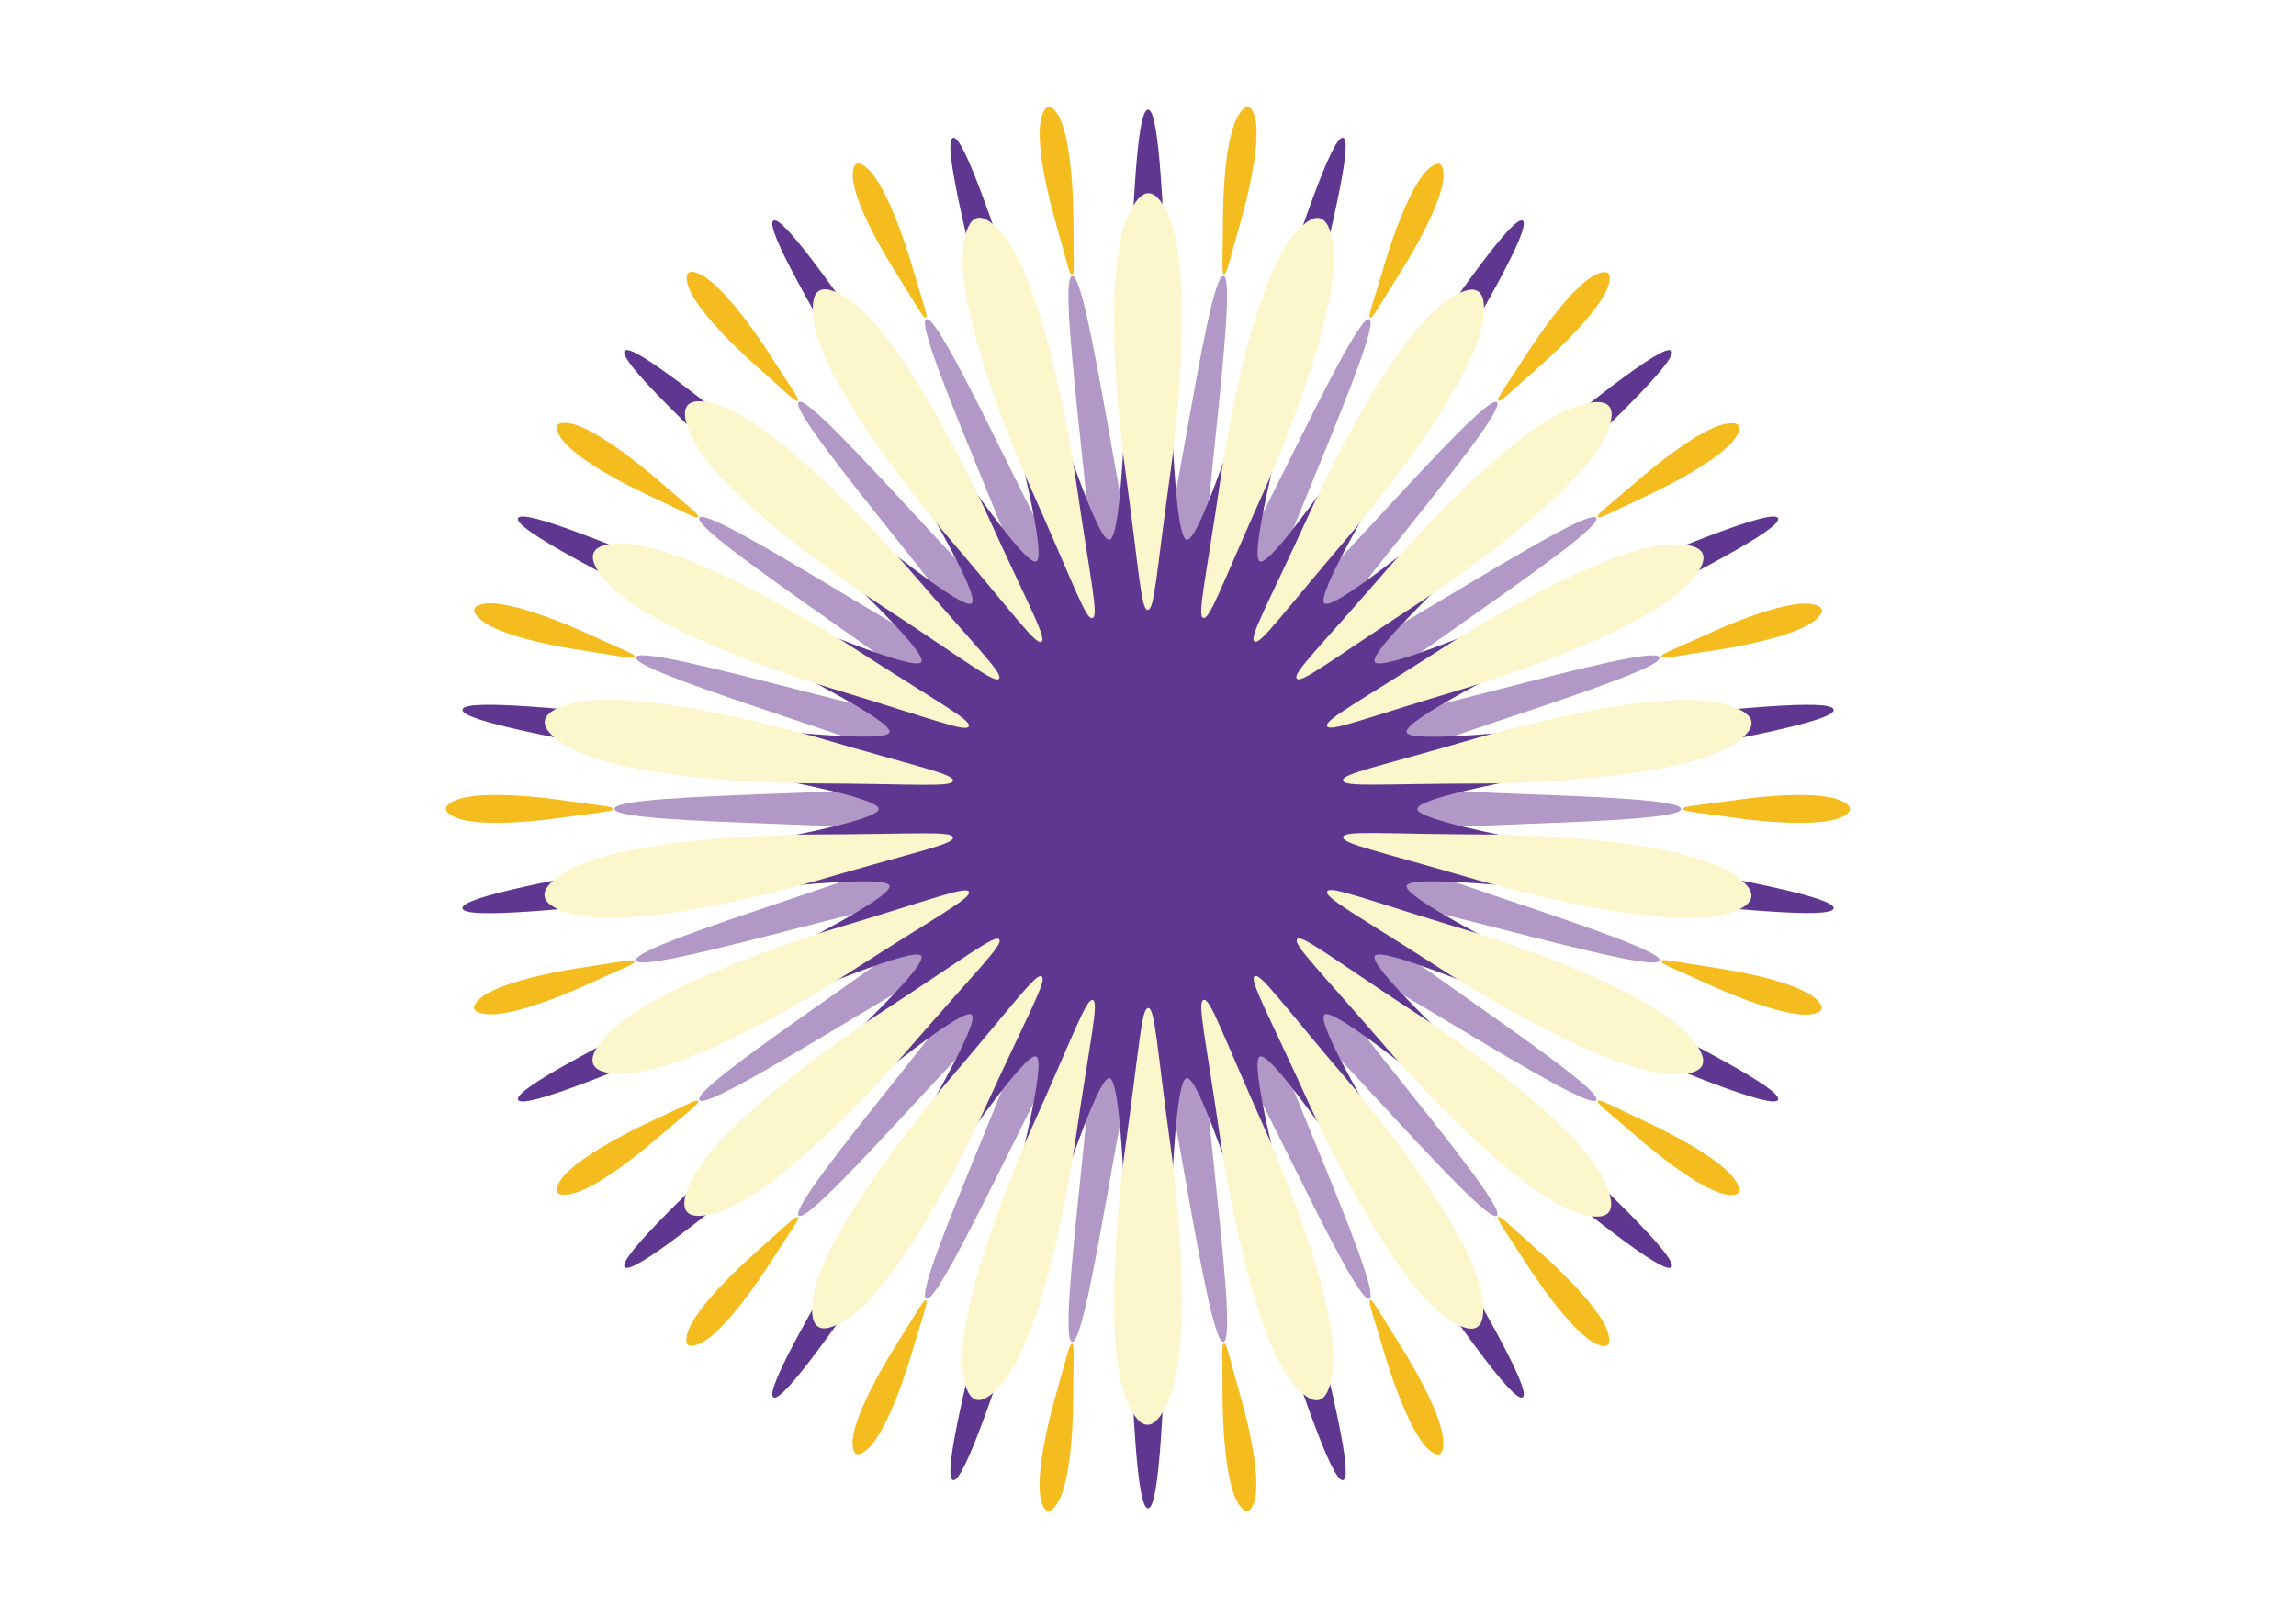
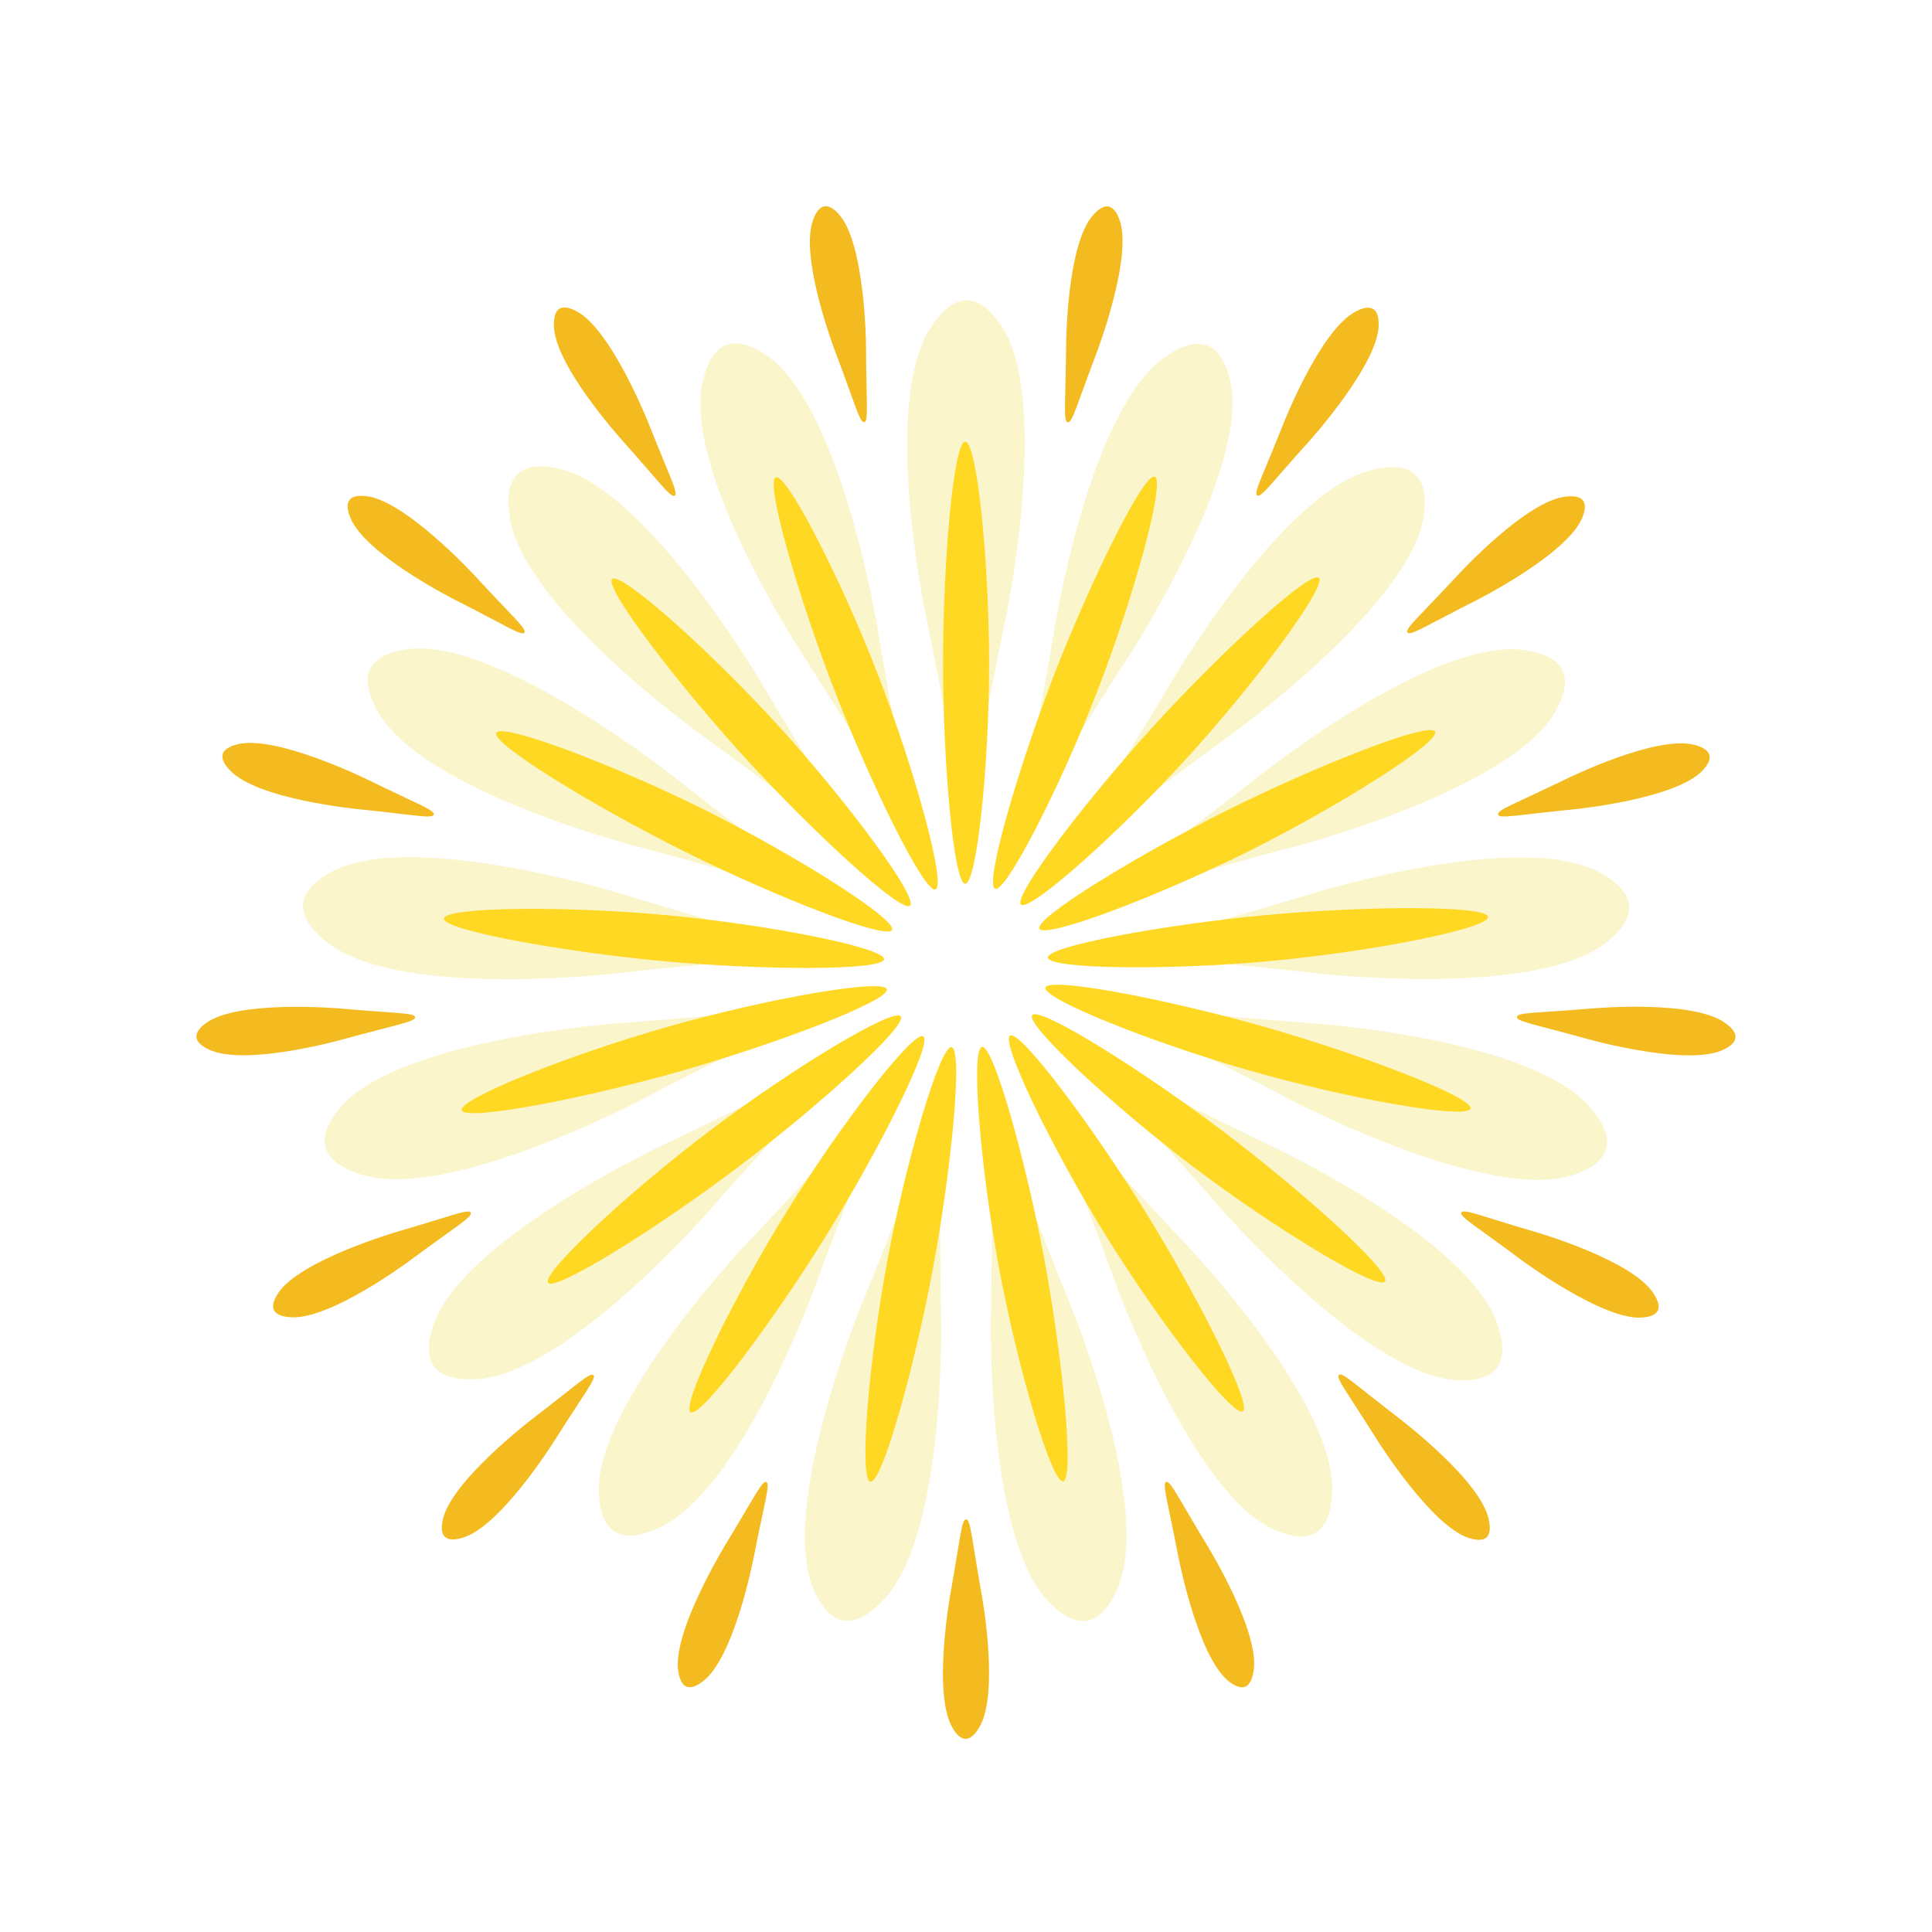
- <svg xmlns="http://www.w3.org/2000/svg" id="_图层_1" data-name="图层_1" viewBox="0 0 185.39 130.66">
+ <svg xmlns="http://www.w3.org/2000/svg" id="_图层_1" data-name="图层_1" viewBox="0 0 141.73 141.73">
  <defs>
    <style>
      .cls-1 {
-         fill: #f4bc1f;
+         fill: #f3bb1f;
      }

      .cls-2 {
-         fill: #b198c7;
+         fill: #faf5ca;
      }

      .cls-3 {
-         fill: #5f3791;
-       }
- 
-       .cls-4 {
-         fill: #fbf6cb;
+         fill: #ffd824;
      }
    </style>
  </defs>
-   <path class="cls-2" d="M135.74,65.33c0,1.46-26.28,1.02-26.48,2.42s25.14,8.46,24.74,9.82-25.49-6.53-26.08-5.23,21.74,15.3,20.97,16.5-22.62-13.54-23.56-12.45,16.61,20.85,15.54,21.79-17.95-19.41-19.15-18.63c-1.19.78,10.15,24.72,8.85,25.32s-11.79-23.74-13.17-23.33,2.81,26.61,1.39,26.82-4.67-26.14-6.11-26.14-4.72,26.34-6.11,26.14,2.74-26.42,1.39-26.82-11.88,23.92-13.17,23.33,10.04-24.55,8.85-25.32-18.08,19.57-19.15,18.62,16.47-20.7,15.54-21.79-22.78,13.66-23.56,12.45,21.57-15.19,20.97-16.5-25.67,6.62-26.08,5.23,24.94-8.39,24.74-9.82-26.48-.96-26.48-2.42,26.28-1.02,26.48-2.42c.2-1.44-25.14-8.46-24.74-9.82s25.49,6.53,26.08,5.23-21.74-15.3-20.97-16.5,22.62,13.54,23.56,12.45c.93-1.09-16.61-20.85-15.54-21.79,1.07-.94,17.95,19.41,19.15,18.63s-10.15-24.72-8.85-25.32,11.79,23.74,13.17,23.33-2.81-26.61-1.39-26.82,4.67,26.14,6.11,26.14,4.72-26.34,6.11-26.14-2.74,26.42-1.39,26.82,11.88-23.92,13.17-23.33-10.04,24.55-8.85,25.32c1.2.78,18.08-19.57,19.15-18.62s-16.47,20.7-15.54,21.79,22.78-13.66,23.56-12.45-21.57,15.19-20.97,16.5c.59,1.3,25.67-6.62,26.08-5.23s-24.94,8.39-24.74,9.82,26.48.96,26.48,2.42Z" />
  <g>
    <g id="_x3C_径向重复_x3E_">
-       <path class="cls-1" d="M49.52,65.33c0,.22-1.17.27-4.56.75-.31.04-6.2.88-8.26-.11-.19-.09-.7-.33-.69-.66,0-.31.47-.54.64-.63,2.06-1.01,8.29-.12,8.29-.12,3.41.49,4.59.54,4.59.77Z" />
+       <path class="cls-2" d="M70.85,57.28c-.86,0-1.05-3.06-2.88-11.9-.17-.8-3.36-16.16.43-21.54.34-.48,1.28-1.81,2.52-1.81,1.2,0,2.08,1.23,2.41,1.68,3.87,5.37.45,21.61.45,21.61-1.87,8.9-2.07,11.96-2.94,11.96Z" />
    </g>
    <g id="_x3C_径向重复_x3E_-2" data-name="_x3C_径向重复_x3E_">
-       <path class="cls-1" d="M51.27,53.05c-.06.22-1.2-.07-4.59-.58-.31-.05-6.19-.92-7.9-2.46-.15-.14-.57-.52-.48-.83.09-.3.61-.39.79-.42,2.26-.38,7.99,2.25,7.99,2.25,3.14,1.44,4.25,1.82,4.19,2.04Z" />
+       <path class="cls-2" d="M75.76,58.19c-.8-.31.13-3.23,1.61-12.13.13-.81,2.71-16.28,8.19-19.93.49-.33,1.84-1.23,3.01-.78,1.12.43,1.5,1.9,1.64,2.44,1.67,6.4-7.38,20.31-7.38,20.31-4.96,7.62-6.25,10.41-7.06,10.09Z" />
    </g>
    <g id="_x3C_径向重复_x3E_-3" data-name="_x3C_径向重复_x3E_">
-       <path class="cls-1" d="M56.37,41.75c-.12.19-1.13-.41-4.24-1.86-.28-.13-5.68-2.65-6.89-4.61-.11-.18-.41-.66-.23-.93.17-.26.69-.2.88-.18,2.27.27,7.04,4.43,7.04,4.43,2.61,2.27,3.57,2.96,3.45,3.15Z" />
+       <path class="cls-2" d="M80.01,60.81c-.64-.58,1.29-2.97,5.89-10.73.42-.7,8.41-14.2,14.84-15.63.58-.13,2.16-.48,3.08.36.88.81.71,2.32.65,2.86-.76,6.57-14.22,16.27-14.22,16.27-7.38,5.32-9.59,7.44-10.23,6.86Z" />
    </g>
    <g id="_x3C_径向重复_x3E_-4" data-name="_x3C_径向重复_x3E_">
-       <path class="cls-1" d="M64.42,32.37c-.17.15-.97-.72-3.55-2.99-.23-.21-4.71-4.16-5.33-6.38-.05-.2-.21-.75.04-.96.23-.2.72,0,.89.08,2.1.91,5.52,6.25,5.52,6.25,1.87,2.93,2.6,3.86,2.43,4Z" />
+       <path class="cls-2" d="M83.02,64.79c-.38-.77,2.28-2.3,9.37-7.88.64-.51,12.97-10.21,19.48-9.21.58.09,2.19.33,2.74,1.45.53,1.07-.18,2.42-.43,2.9-3.08,5.85-19.14,10.04-19.14,10.04-8.8,2.29-11.63,3.48-12.02,2.7Z" />
    </g>
    <g id="_x3C_径向重复_x3E_-5" data-name="_x3C_径向重复_x3E_">
-       <path class="cls-1" d="M74.76,25.66c-.2.09-.73-.97-2.57-3.88-.17-.26-3.36-5.33-3.33-7.64,0-.21.01-.78.3-.91.28-.13.69.21.83.33,1.76,1.47,3.55,7.57,3.55,7.57.98,3.34,1.42,4.44,1.22,4.53Z" />
+       <path class="cls-2" d="M84.4,69.59c-.08-.86,2.95-1.32,11.58-3.96.78-.24,15.78-4.83,21.49-1.56.51.29,1.92,1.1,2.04,2.34.11,1.19-1.04,2.19-1.45,2.55-4.99,4.35-21.48,2.44-21.48,2.44-9.03-1.04-12.1-.96-12.18-1.82Z" />
    </g>
    <g id="_x3C_径向重复_x3E_-6" data-name="_x3C_径向重复_x3E_">
-       <path class="cls-1" d="M86.55,22.16c-.22.03-.43-1.14-1.38-4.46-.09-.3-1.74-6.07-1.06-8.28.06-.2.23-.74.55-.79.31-.04.6.4.71.55,1.28,1.91,1.3,8.27,1.3,8.27,0,3.48.12,4.66-.1,4.7Z" />
+       <path class="cls-2" d="M83.94,74.57c.24-.83,3.23-.17,12.23.49.82.06,16.46,1.2,20.6,6.31.37.46,1.39,1.72,1.05,2.92-.33,1.15-1.76,1.67-2.27,1.85-6.22,2.25-20.91-5.48-20.91-5.48-8.05-4.24-10.94-5.27-10.7-6.1Z" />
    </g>
    <g id="_x3C_径向重复_x3E_-7" data-name="_x3C_径向重复_x3E_">
-       <path class="cls-1" d="M98.84,22.16c-.22-.03-.1-1.21-.09-4.67,0-.31.02-6.32,1.29-8.25.11-.17.43-.65.74-.6.31.05.47.55.52.73.7,2.2-1.06,8.3-1.06,8.3-.96,3.34-1.18,4.51-1.4,4.48Z" />
+       <path class="cls-2" d="M81.72,79.04c.52-.69,3.07,1.01,11.23,4.87.74.35,14.92,7.06,16.93,13.33.18.56.68,2.11-.07,3.1-.72.95-2.24.92-2.79.91-6.61-.15-17.52-12.66-17.52-12.66-5.97-6.86-8.3-8.86-7.78-9.55Z" />
    </g>
    <g id="_x3C_径向重复_x3E_-8" data-name="_x3C_径向重复_x3E_">
-       <path class="cls-1" d="M110.63,25.66c-.2-.09.24-1.19,1.22-4.5.09-.3,1.79-6.06,3.53-7.55.16-.13.59-.5.88-.36.28.13.29.66.3.85.05,2.31-3.34,7.66-3.34,7.66-1.86,2.93-2.39,3.99-2.6,3.9Z" />
+       <path class="cls-2" d="M78.04,82.41c.73-.45,2.5,2.05,8.71,8.6.56.59,11.36,11.97,10.97,18.55-.03.59-.13,2.21-1.19,2.87-1.02.63-2.42.05-2.93-.16-6.11-2.53-11.76-18.13-11.76-18.13-3.09-8.55-4.54-11.26-3.8-11.72Z" />
    </g>
    <g id="_x3C_径向重复_x3E_-9" data-name="_x3C_径向重复_x3E_">
-       <path class="cls-1" d="M120.97,32.37c-.17-.15.57-1.08,2.43-3.98.17-.26,3.4-5.31,5.5-6.23.19-.08.7-.31.95-.1.23.21.1.72.05.9-.59,2.23-5.34,6.4-5.34,6.4-2.6,2.29-3.41,3.15-3.58,3Z" />
+       <path class="cls-2" d="M73.38,84.22c.85-.16,1.59,2.82,5.01,11.17.31.76,6.27,15.27,3.53,21.26-.25.54-.92,2.02-2.15,2.24-1.18.22-2.28-.83-2.67-1.21-4.79-4.56-4.41-21.16-4.41-21.16.2-9.09-.16-12.14.69-12.3Z" />
    </g>
    <g id="_x3C_径向重复_x3E_-10" data-name="_x3C_径向重复_x3E_">
-       <path class="cls-1" d="M129.01,41.75c-.12-.19.84-.87,3.44-3.12.24-.2,4.75-4.12,7.01-4.42.2-.03.76-.1.94.17.17.26-.11.72-.21.88-1.19,1.97-6.91,4.63-6.91,4.63-3.13,1.45-4.15,2.05-4.27,1.86Z" />
+       <path class="cls-2" d="M68.39,84.23c.85.16.46,3.2.64,12.22.02.82.33,16.5-4.39,21.1-.42.41-1.59,1.55-2.81,1.32-1.18-.22-1.82-1.6-2.06-2.09-2.82-5.98,3.53-21.32,3.53-21.32,3.47-8.4,4.24-11.38,5.08-11.22Z" />
    </g>
    <g id="_x3C_径向重复_x3E_-11" data-name="_x3C_径向重复_x3E_">
-       <path class="cls-1" d="M134.12,53.04c-.06-.22,1.05-.6,4.17-2.02.28-.13,5.7-2.6,7.96-2.24.2.03.76.12.85.43.09.3-.3.66-.44.79-1.69,1.55-7.92,2.47-7.92,2.47-3.41.5-4.55.79-4.62.57Z" />
+       <path class="cls-2" d="M63.73,82.43c.73.45-.72,3.15-3.82,11.63-.28.77-5.65,15.51-11.71,18.09-.54.23-2.04.87-3.1.21-1.02-.63-1.12-2.15-1.16-2.69-.46-6.6,10.99-18.61,10.99-18.61,6.28-6.58,8.06-9.08,8.79-8.63Z" />
    </g>
    <g id="_x3C_径向重复_x3E_-12" data-name="_x3C_径向重复_x3E_">
-       <path class="cls-1" d="M135.87,65.32c0-.22,1.17-.27,4.56-.75.31-.04,6.2-.88,8.26.11.19.09.7.33.69.66,0,.31-.47.54-.64.63-2.06,1.01-8.29.12-8.29.12-3.41-.49-4.59-.54-4.59-.77Z" />
+       <path class="cls-2" d="M60.03,79.07c.52.69-1.81,2.68-7.76,9.47-.54.62-10.87,12.42-17.45,12.64-.59.02-2.22.07-2.96-.92-.72-.96-.27-2.41-.11-2.93,1.95-6.32,16.97-13.38,16.97-13.38,8.23-3.87,10.8-5.55,11.32-4.87Z" />
    </g>
    <g id="_x3C_径向重复_x3E_-13" data-name="_x3C_径向重复_x3E_">
-       <path class="cls-1" d="M134.12,77.61c.06-.22,1.2.07,4.59.58.31.05,6.19.92,7.9,2.46.15.14.57.52.48.83-.09.3-.61.39-.79.42-2.26.38-7.99-2.25-7.99-2.25-3.14-1.44-4.25-1.82-4.19-2.04Z" />
+       <path class="cls-2" d="M57.8,74.6c.24.83-2.66,1.84-10.65,6.02-.73.38-14.62,7.65-20.84,5.48-.56-.19-2.09-.73-2.43-1.93-.32-1.15.62-2.34.96-2.77,4.1-5.19,20.66-6.35,20.66-6.35,9.07-.64,12.07-1.28,12.31-.45Z" />
    </g>
    <g id="_x3C_径向重复_x3E_-14" data-name="_x3C_径向重复_x3E_">
-       <path class="cls-1" d="M129.02,88.9c.12-.19,1.13.41,4.24,1.86.28.13,5.68,2.65,6.89,4.61.11.18.41.66.23.93-.17.26-.69.2-.88.18-2.27-.27-7.04-4.43-7.04-4.43-2.61-2.27-3.57-2.96-3.45-3.15Z" />
+       <path class="cls-2" d="M57.33,69.63c-.08.86-3.15.76-12.11,1.77-.81.09-16.4,1.85-21.41-2.42-.45-.38-1.69-1.44-1.57-2.68.11-1.19,1.42-1.96,1.89-2.24,5.7-3.36,21.56,1.54,21.56,1.54,8.69,2.68,11.72,3.17,11.64,4.03Z" />
    </g>
    <g id="_x3C_径向重复_x3E_-15" data-name="_x3C_径向重复_x3E_">
-       <path class="cls-1" d="M120.97,98.29c.17-.15.97.72,3.55,2.99.23.21,4.71,4.16,5.33,6.38.05.2.21.75-.04.96-.23.2-.72,0-.89-.08-2.1-.91-5.52-6.25-5.52-6.25-1.87-2.93-2.6-3.86-2.43-4Z" />
+       <path class="cls-2" d="M58.69,64.83c-.39.77-3.21-.43-11.93-2.73-.79-.21-15.96-4.2-19.09-9.99-.28-.52-1.05-1.95-.5-3.06.54-1.07,2.03-1.32,2.58-1.4,6.53-1.07,19.55,9.23,19.55,9.23,7.13,5.64,9.78,7.19,9.4,7.96Z" />
    </g>
    <g id="_x3C_径向重复_x3E_-16" data-name="_x3C_径向重复_x3E_">
-       <path class="cls-1" d="M110.64,105c.2-.09.73.97,2.57,3.88.17.26,3.36,5.33,3.33,7.64,0,.21-.01.78-.3.91-.28.13-.69-.21-.83-.33-1.76-1.47-3.55-7.57-3.55-7.57-.98-3.34-1.42-4.44-1.22-4.53Z" />
+       <path class="cls-2" d="M61.7,60.84c-.64.58-2.84-1.56-10.14-6.85-.66-.48-13.37-9.68-14.19-16.21-.07-.59-.28-2.2.64-3.04.89-.8,2.37-.49,2.91-.38,6.47,1.36,14.89,15.66,14.89,15.66,4.61,7.84,6.53,10.24,5.89,10.82Z" />
    </g>
    <g id="_x3C_径向重复_x3E_-17" data-name="_x3C_径向重复_x3E_">
-       <path class="cls-1" d="M98.84,108.5c.22-.03.43,1.14,1.38,4.46.09.3,1.74,6.07,1.06,8.28-.06.2-.23.74-.55.79-.31.04-.6-.4-.71-.55-1.28-1.91-1.3-8.27-1.3-8.27,0-3.48-.12-4.66.1-4.7Z" />
-     </g>
+       <path class="cls-2" d="M65.94,58.2c-.8.31-2.08-2.48-6.98-10.05-.44-.69-8.97-13.86-7.38-20.25.14-.57.53-2.15,1.7-2.6,1.12-.43,2.39.4,2.85.7,5.54,3.61,8.23,19.99,8.23,19.99,1.47,8.97,2.39,11.9,1.58,12.22Z" />
+     </g>
+   </g>
+   <g>
    <g id="_x3C_径向重复_x3E_-18" data-name="_x3C_径向重复_x3E_">
-       <path class="cls-1" d="M86.56,108.5c.22.03.1,1.21.09,4.67,0,.31-.02,6.32-1.29,8.25-.11.17-.43.65-.74.6-.31-.05-.47-.55-.52-.73-.7-2.2,1.06-8.3,1.06-8.3.96-3.34,1.18-4.51,1.4-4.48Z" />
-     </g>
-     <g id="_x3C_径向重复_x3E_-19" data-name="_x3C_径向重复_x3E_">
-       <path class="cls-1" d="M74.77,105c.2.09-.24,1.19-1.22,4.5-.09.3-1.79,6.06-3.53,7.55-.16.13-.59.5-.88.36-.28-.13-.29-.66-.3-.85-.05-2.31,3.34-7.66,3.34-7.66,1.86-2.93,2.39-3.99,2.6-3.9Z" />
+       <g id="_x3C_径向重复_x3E_-19" data-name="_x3C_径向重复_x3E_">
+         <path class="cls-1" d="M70.87,111.46c.34,0,.41,1.4,1.13,5.43.07.37,1.32,7.38-.17,9.84-.13.22-.5.83-.99.83-.47,0-.82-.56-.94-.77-1.52-2.45-.18-9.87-.18-9.87.73-4.07.81-5.46,1.15-5.46Z" />
+       </g>
    </g>
    <g id="_x3C_径向重复_x3E_-20" data-name="_x3C_径向重复_x3E_">
-       <path class="cls-1" d="M64.43,98.29c.17.15-.57,1.08-2.43,3.98-.17.26-3.4,5.31-5.5,6.23-.19.08-.7.31-.95.1-.23-.21-.1-.72-.05-.9.59-2.23,5.34-6.4,5.34-6.4,2.6-2.29,3.41-3.15,3.58-3Z" />
-     </g>
-     <g id="_x3C_径向重复_x3E_-21" data-name="_x3C_径向重复_x3E_">
-       <path class="cls-1" d="M56.38,88.91c.12.19-.84.87-3.44,3.12-.24.2-4.75,4.12-7.01,4.42-.2.03-.76.1-.94-.17-.17-.26.11-.72.21-.88,1.19-1.97,6.91-4.63,6.91-4.63,3.13-1.45,4.15-2.05,4.27-1.86Z" />
+       <g id="_x3C_径向重复_x3E_-21" data-name="_x3C_径向重复_x3E_">
+         <path class="cls-1" d="M56.21,108.72c.32.12-.12,1.45-.91,5.48-.07.36-1.44,7.36-3.71,9.12-.2.16-.77.59-1.22.41-.44-.17-.56-.82-.6-1.06-.53-2.83,3.4-9.27,3.4-9.27,2.15-3.53,2.73-4.8,3.05-4.68Z" />
+       </g>
    </g>
    <g id="_x3C_径向重复_x3E_-22" data-name="_x3C_径向重复_x3E_">
-       <path class="cls-1" d="M51.27,77.62c.06.22-1.05.6-4.17,2.02-.28.13-5.7,2.6-7.96,2.24-.2-.03-.76-.12-.85-.43-.09-.3.3-.66.44-.79,1.69-1.55,7.92-2.47,7.92-2.47,3.41-.5,4.55-.79,4.62-.57Z" />
+       <g id="_x3C_径向重复_x3E_-23" data-name="_x3C_径向重复_x3E_">
+         <path class="cls-1" d="M43.53,100.87c.25.23-.64,1.31-2.83,4.78-.2.31-4,6.34-6.76,7.16-.25.07-.93.27-1.29-.06-.35-.32-.23-.97-.18-1.2.53-2.83,6.52-7.41,6.52-7.41,3.28-2.51,4.28-3.49,4.53-3.26Z" />
+       </g>
+     </g>
+     <g id="_x3C_径向重复_x3E_-24" data-name="_x3C_径向重复_x3E_">
+       <g id="_x3C_径向重复_x3E_-25" data-name="_x3C_径向重复_x3E_">
+         <path class="cls-1" d="M34.53,88.97c.15.3-1.07.99-4.36,3.43-.3.22-6.02,4.47-8.89,4.23-.26-.02-.96-.08-1.18-.52-.21-.42.14-.98.27-1.19,1.52-2.45,8.76-4.56,8.76-4.56,3.97-1.15,5.25-1.71,5.41-1.4Z" />
+       </g>
+     </g>
+     <g id="_x3C_径向重复_x3E_-26" data-name="_x3C_径向重复_x3E_">
+       <g id="_x3C_径向重复_x3E_-27" data-name="_x3C_径向重复_x3E_">
+         <path class="cls-1" d="M30.45,74.62c.03.34-1.35.54-5.31,1.63-.36.1-7.23,1.99-9.82.74-.23-.11-.87-.42-.91-.91-.04-.47.49-.87.68-1.01,2.3-1.74,9.81-1.09,9.81-1.09,4.12.36,5.52.31,5.55.64Z" />
+       </g>
+     </g>
+     <g id="_x3C_径向重复_x3E_-28" data-name="_x3C_径向重复_x3E_">
+       <g id="_x3C_径向重复_x3E_-29" data-name="_x3C_径向重复_x3E_">
+         <path class="cls-1" d="M31.82,59.76c-.09.33-1.46.01-5.54-.4-.37-.04-7.46-.75-9.42-2.86-.18-.19-.66-.71-.52-1.18.13-.45.77-.63,1-.7,2.77-.79,9.54,2.53,9.54,2.53,3.71,1.82,5.03,2.28,4.94,2.6Z" />
+       </g>
+     </g>
+     <g id="_x3C_径向重复_x3E_-30" data-name="_x3C_径向重复_x3E_">
+       <g id="_x3C_径向重复_x3E_-31" data-name="_x3C_径向重复_x3E_">
+         <path class="cls-1" d="M38.47,46.41c-.2.27-1.36-.52-5.02-2.37-.33-.17-6.68-3.4-7.75-6.07-.1-.24-.36-.9-.06-1.29.28-.37.94-.31,1.18-.29,2.87.26,7.98,5.81,7.98,5.81,2.8,3.04,3.87,3.94,3.67,4.21Z" />
+       </g>
+     </g>
+     <g id="_x3C_径向重复_x3E_-32" data-name="_x3C_径向重复_x3E_">
+       <g id="_x3C_径向重复_x3E_-33" data-name="_x3C_径向重复_x3E_">
+         <path class="cls-1" d="M49.49,36.36c-.29.18-1.09-.97-3.82-4.03-.25-.28-5.01-5.58-5.04-8.46,0-.26,0-.97.41-1.22.4-.25.99.05,1.21.16,2.58,1.28,5.35,8.3,5.35,8.3,1.52,3.84,2.18,5.07,1.9,5.25Z" />
+       </g>
+     </g>
+     <g id="_x3C_径向重复_x3E_-34" data-name="_x3C_径向重复_x3E_">
+       <g id="_x3C_径向重复_x3E_-35" data-name="_x3C_径向重复_x3E_">
+         <path class="cls-1" d="M63.4,30.97c-.33.06-.66-1.3-2.11-5.13-.13-.35-2.65-7.01-1.64-9.71.09-.24.34-.91.82-.99.46-.09.91.4,1.07.58,1.94,2.13,1.99,9.67,1.99,9.67.02,4.13.2,5.52-.13,5.58Z" />
+       </g>
+     </g>
+     <g id="_x3C_径向重复_x3E_-36" data-name="_x3C_径向重复_x3E_">
+       <g id="_x3C_径向重复_x3E_-37" data-name="_x3C_径向重复_x3E_">
+         <path class="cls-1" d="M78.32,30.97c-.33-.06-.15-1.45-.11-5.55,0-.37.06-7.5,1.98-9.64.17-.19.64-.72,1.13-.63.46.09.7.7.79.93,1.04,2.69-1.64,9.74-1.64,9.74-1.47,3.86-1.8,5.22-2.14,5.16Z" />
+       </g>
+     </g>
+     <g id="_x3C_径向重复_x3E_-38" data-name="_x3C_径向重复_x3E_">
+       <g id="_x3C_径向重复_x3E_-39" data-name="_x3C_径向重复_x3E_">
+         <path class="cls-1" d="M92.23,36.35c-.29-.18.39-1.41,1.9-5.22.14-.35,2.77-6.97,5.33-8.28.23-.12.86-.44,1.28-.18.4.25.4.91.4,1.15,0,2.88-5.05,8.49-5.05,8.49-2.77,3.07-3.57,4.22-3.86,4.04Z" />
+       </g>
+     </g>
+     <g id="_x3C_径向重复_x3E_-40" data-name="_x3C_径向重复_x3E_">
+       <g id="_x3C_径向重复_x3E_-41" data-name="_x3C_径向重复_x3E_">
+         <path class="cls-1" d="M103.25,46.4c-.2-.27.87-1.17,3.66-4.18.25-.27,5.1-5.5,7.96-5.79.26-.03.96-.1,1.26.29.28.38.04.99-.04,1.22-1.04,2.69-7.77,6.09-7.77,6.09-3.69,1.86-4.85,2.64-5.06,2.37Z" />
+       </g>
+     </g>
+     <g id="_x3C_径向重复_x3E_-42" data-name="_x3C_径向重复_x3E_">
+       <g id="_x3C_径向重复_x3E_-43" data-name="_x3C_径向重复_x3E_">
+         <path class="cls-1" d="M109.9,59.75c-.09-.33,1.23-.78,4.92-2.57.33-.16,6.74-3.29,9.51-2.53.25.07.93.26,1.07.73.13.45-.32.94-.48,1.12-1.94,2.13-9.45,2.87-9.45,2.87-4.11.41-5.48.71-5.57.39Z" />
+       </g>
+     </g>
+     <g id="_x3C_径向重复_x3E_-44" data-name="_x3C_径向重复_x3E_">
+       <g id="_x3C_径向重复_x3E_-45" data-name="_x3C_径向重复_x3E_">
+         <path class="cls-1" d="M111.28,74.6c.03-.34,1.43-.28,5.52-.62.37-.03,7.47-.63,9.78,1.08.21.15.78.58.73,1.06-.04.47-.64.76-.85.87-2.58,1.29-9.85-.73-9.85-.73-3.98-1.11-5.37-1.32-5.33-1.65Z" />
+       </g>
+     </g>
+     <g id="_x3C_径向重复_x3E_-46" data-name="_x3C_径向重复_x3E_">
+       <g id="_x3C_径向重复_x3E_-47" data-name="_x3C_径向重复_x3E_">
+         <path class="cls-1" d="M107.21,88.95c.15-.3,1.44.26,5.37,1.41.36.1,7.2,2.11,8.73,4.54.14.22.52.82.3,1.25-.21.42-.87.48-1.11.5-2.87.27-8.92-4.24-8.92-4.24-3.31-2.47-4.53-3.16-4.38-3.47Z" />
+       </g>
+     </g>
+     <g id="_x3C_径向重复_x3E_-48" data-name="_x3C_径向重复_x3E_">
+       <g id="_x3C_径向重复_x3E_-49" data-name="_x3C_径向重复_x3E_">
+         <path class="cls-1" d="M98.22,100.86c.25-.23,1.25.76,4.5,3.25.29.23,5.95,4.57,6.5,7.39.05.25.19.95-.17,1.28-.35.32-.98.13-1.22.07-2.77-.79-6.78-7.18-6.78-7.18-2.2-3.5-3.08-4.59-2.83-4.81Z" />
+       </g>
+     </g>
+     <g id="_x3C_径向重复_x3E_-50" data-name="_x3C_径向重复_x3E_">
+       <g id="_x3C_径向重复_x3E_-51" data-name="_x3C_径向重复_x3E_">
+         <path class="cls-1" d="M85.54,108.71c.32-.12.89,1.16,3.02,4.66.19.32,3.9,6.41,3.4,9.24-.04.25-.17.95-.62,1.13-.44.17-.97-.23-1.16-.37-2.3-1.74-3.73-9.14-3.73-9.14-.78-4.06-1.21-5.39-.9-5.51Z" />
+       </g>
    </g>
  </g>
-   <path class="cls-3" d="M92.7,121.81c-1.88,0-1.31-34.48-3.12-34.74s-10.87,32.98-12.63,32.46c-1.79-.53,8.39-33.44,6.72-34.21-1.69-.78-19.67,28.52-21.22,27.52s17.4-29.68,16.01-30.9c-1.4-1.22-26.81,21.8-28.02,20.39s24.95-23.55,23.95-25.13c-1-1.56-31.79,13.32-32.56,11.61-.76-1.69,30.52-15.47,29.99-17.28-.51-1.77-34.21,3.69-34.48,1.82s33.61-6.12,33.61-8.02-33.86-6.19-33.61-8.02c.26-1.87,33.96,3.59,34.48,1.82s-30.76-15.59-29.99-17.28c.77-1.71,31.56,13.18,32.56,11.61s-25.15-23.72-23.95-25.13c1.21-1.41,26.62,21.61,28.02,20.39,1.39-1.22-17.57-29.89-16.01-30.9s19.53,28.3,21.22,27.52-8.51-33.68-6.72-34.21c1.76-.52,10.78,32.73,12.63,32.46s1.24-34.74,3.12-34.74,1.31,34.48,3.12,34.74c1.85.27,10.87-32.98,12.63-32.46s-8.39,33.44-6.72,34.21c1.69.78,19.67-28.52,21.22-27.52,1.56,1.01-17.4,29.68-16.01,30.9,1.4,1.22,26.81-21.8,28.02-20.39s-24.95,23.55-23.95,25.13,31.79-13.32,32.56-11.61c.76,1.69-30.52,15.47-29.99,17.28s34.21-3.69,34.48-1.82-33.61,6.12-33.61,8.02,33.86,6.19,33.61,8.02-33.96-3.59-34.48-1.82c-.52,1.81,30.76,15.59,29.99,17.28s-31.56-13.18-32.56-11.61,25.15,23.72,23.95,25.13c-1.21,1.41-26.62-21.61-28.02-20.39s17.57,29.89,16.01,30.9-19.53-28.3-21.22-27.52,8.51,33.68,6.72,34.21-10.78-32.73-12.63-32.46-1.24,34.74-3.12,34.74Z" />
  <g>
-     <path class="cls-4" d="M92.71,81.4c.55,0,.67,2.92,1.83,11.36.11.76,2.13,15.43-.28,20.57-.22.46-.81,1.73-1.6,1.73-.76,0-1.33-1.18-1.53-1.6-2.46-5.12-.29-20.63-.29-20.63,1.19-8.5,1.32-11.42,1.87-11.42Z" />
-     <path class="cls-4" d="M88.23,80.75c.53.16-.18,2.99-1.41,11.42-.11.76-2.25,15.41-6,19.66-.34.38-1.26,1.43-2.02,1.2-.73-.22-.94-1.51-1.02-1.97-.93-5.61,5.48-19.87,5.48-19.87,3.51-7.81,4.45-10.58,4.98-10.43Z" />
-     <path class="cls-4" d="M84.11,78.86c.46.3-1,2.82-4.54,10.55-.32.7-6.46,14.14-11.24,17.15-.43.27-1.61,1.01-2.27.58-.64-.42-.49-1.72-.43-2.19.67-5.65,10.8-17.51,10.8-17.51,5.55-6.5,7.22-8.89,7.68-8.59Z" />
-     <path class="cls-4" d="M80.68,75.86c.36.42-1.75,2.42-7.3,8.83-.5.58-10.14,11.73-15.57,13.26-.49.14-1.83.51-2.34-.09-.5-.58.01-1.78.2-2.22,2.22-5.23,15.24-13.73,15.24-13.73,7.14-4.65,9.41-6.47,9.77-6.05Z" />
-     <path class="cls-4" d="M78.23,72.02c.23.5-2.36,1.83-9.47,6.4-.64.41-13,8.37-18.63,8.29-.51,0-1.9-.03-2.22-.76-.31-.7.51-1.71.81-2.07,3.59-4.39,18.46-8.83,18.46-8.83,8.14-2.43,10.83-3.53,11.06-3.03Z" />
-     <path class="cls-4" d="M76.95,67.63c.08.55-2.77,1.08-10.87,3.45-.73.21-14.81,4.33-20.19,2.65-.48-.15-1.81-.57-1.92-1.36-.11-.76.97-1.49,1.35-1.76,4.67-3.19,20.17-3.22,20.17-3.22,8.49-.02,11.38-.31,11.45.24Z" />
-     <path class="cls-4" d="M76.95,63.05c-.08.55-2.96.25-11.39.21-.76,0-15.42-.06-20.11-3.2-.42-.28-1.58-1.06-1.46-1.85.11-.76,1.34-1.16,1.79-1.3,5.37-1.73,20.25,2.65,20.25,2.65,8.15,2.4,11,2.94,10.92,3.49Z" />
-     <path class="cls-4" d="M78.22,58.66c-.23.5-2.91-.6-10.99-3.04-.73-.22-14.78-4.45-18.4-8.8-.33-.39-1.22-1.46-.89-2.19.32-.7,1.61-.73,2.08-.74,5.63-.13,18.69,8.3,18.69,8.3,7.16,4.62,9.74,5.96,9.51,6.46Z" />
-     <path class="cls-4" d="M80.67,54.81c-.36.42-2.62-1.41-9.7-6.04-.64-.42-12.94-8.47-15.21-13.68-.2-.47-.76-1.75-.24-2.36.5-.58,1.75-.24,2.2-.12,5.44,1.48,15.62,13.29,15.62,13.29,5.58,6.47,7.68,8.49,7.32,8.9Z" />
-     <path class="cls-4" d="M84.09,51.82c-.46.3-2.12-2.1-7.62-8.55-.5-.59-10.05-11.81-10.77-17.45-.06-.51-.24-1.9.42-2.33.64-.41,1.75.27,2.15.51,4.81,2.96,11.28,17.2,11.28,17.2,3.54,7.8,5,10.33,4.54,10.63Z" />
-     <path class="cls-4" d="M88.2,49.91c-.53.16-1.45-2.62-4.92-10.38-.31-.7-6.35-14.19-5.47-19.81.08-.5.3-1.89,1.06-2.11.73-.21,1.6.75,1.92,1.1,3.79,4.21,6.03,19.71,6.03,19.71,1.23,8.49,1.92,11.33,1.39,11.49Z" />
-     <path class="cls-4" d="M92.68,49.26c-.55,0-.67-2.92-1.83-11.36-.11-.76-2.13-15.43.28-20.57.22-.46.81-1.73,1.6-1.73.76,0,1.33,1.18,1.53,1.6,2.46,5.12.29,20.63.29,20.63-1.19,8.5-1.32,11.42-1.87,11.42Z" />
-     <path class="cls-4" d="M97.17,49.91c-.53-.16.18-2.99,1.41-11.42.11-.76,2.25-15.41,6-19.66.34-.38,1.26-1.43,2.02-1.2.73.22.94,1.51,1.02,1.97.93,5.61-5.48,19.87-5.48,19.87-3.51,7.81-4.45,10.58-4.98,10.43Z" />
-     <path class="cls-4" d="M101.29,51.8c-.46-.3,1-2.82,4.54-10.55.32-.7,6.46-14.14,11.24-17.15.43-.27,1.61-1.01,2.27-.58.64.42.49,1.72.43,2.19-.67,5.65-10.8,17.51-10.8,17.51-5.55,6.5-7.22,8.89-7.68,8.59Z" />
-     <path class="cls-4" d="M104.71,54.8c-.36-.42,1.75-2.42,7.3-8.83.5-.58,10.14-11.73,15.57-13.26.49-.14,1.83-.51,2.34.09.5.58-.01,1.78-.2,2.22-2.22,5.23-15.24,13.73-15.24,13.73-7.14,4.65-9.41,6.47-9.77,6.05Z" />
-     <path class="cls-4" d="M107.16,58.64c-.23-.5,2.36-1.83,9.47-6.4.64-.41,13-8.37,18.63-8.29.51,0,1.9.03,2.22.76.31.7-.51,1.71-.81,2.07-3.59,4.39-18.46,8.83-18.46,8.83-8.14,2.43-10.83,3.53-11.06,3.03Z" />
-     <path class="cls-4" d="M108.44,63.03c-.08-.55,2.77-1.08,10.87-3.45.73-.21,14.81-4.33,20.19-2.65.48.15,1.81.57,1.92,1.36.11.76-.97,1.49-1.35,1.76-4.67,3.19-20.17,3.22-20.17,3.22-8.49.02-11.38.31-11.45-.24Z" />
-     <path class="cls-4" d="M108.45,67.6c.08-.55,2.96-.25,11.39-.21.76,0,15.42.06,20.11,3.2.42.28,1.58,1.06,1.46,1.85-.11.76-1.34,1.16-1.79,1.3-5.37,1.73-20.25-2.65-20.25-2.65-8.15-2.4-11-2.94-10.92-3.49Z" />
-     <path class="cls-4" d="M107.17,71.99c.23-.5,2.91.6,10.99,3.04.73.22,14.78,4.45,18.4,8.8.33.39,1.22,1.46.89,2.19-.32.7-1.61.73-2.08.74-5.63.13-18.69-8.3-18.69-8.3-7.16-4.62-9.74-5.96-9.51-6.46Z" />
-     <path class="cls-4" d="M104.73,75.84c.36-.42,2.62,1.41,9.7,6.04.64.42,12.94,8.47,15.21,13.68.2.47.76,1.75.24,2.36-.5.58-1.75.24-2.2.12-5.44-1.48-15.62-13.29-15.62-13.29-5.58-6.47-7.68-8.49-7.32-8.9Z" />
-     <path class="cls-4" d="M101.31,78.84c.46-.3,2.12,2.1,7.62,8.55.5.59,10.05,11.81,10.77,17.45.06.51.24,1.9-.42,2.33-.64.41-1.75-.27-2.15-.51-4.81-2.96-11.28-17.2-11.28-17.2-3.54-7.8-5-10.33-4.54-10.63Z" />
-     <path class="cls-4" d="M97.19,80.75c.53-.16,1.45,2.62,4.92,10.38.31.7,6.35,14.19,5.47,19.81-.08.5-.3,1.89-1.06,2.11-.73.21-1.6-.75-1.92-1.1-3.79-4.21-6.03-19.71-6.03-19.71-1.23-8.49-1.92-11.33-1.39-11.49Z" />
+     <g id="_x3C_径向重复_x3E_-52" data-name="_x3C_径向重复_x3E_">
+       <path class="cls-3" d="M70.81,32.4c-.86,0-1.63,8.88-1.63,16.22,0,7.35.78,16.21,1.63,16.21.84,0,1.75-8.59,1.75-16.13,0-7.64-.9-16.3-1.75-16.3Z" />
+     </g>
+     <g id="_x3C_径向重复_x3E_-53" data-name="_x3C_径向重复_x3E_">
+       <path class="cls-3" d="M84.71,34.97c-.8-.31-4.73,7.69-7.38,14.53-2.65,6.85-5.13,15.39-4.33,15.7.79.31,4.73-7.38,7.46-14.4,2.77-7.12,5.05-15.53,4.25-15.83Z" />
+     </g>
+     <g id="_x3C_径向重复_x3E_-54" data-name="_x3C_径向重复_x3E_">
+       <path class="cls-3" d="M96.74,42.4c-.64-.58-7.19,5.46-12.13,10.88-4.95,5.43-10.34,12.5-9.71,13.08.62.57,7.08-5.17,12.16-10.74,5.15-5.64,10.31-12.66,9.69-13.23Z" />
+     </g>
+     <g id="_x3C_径向重复_x3E_-55" data-name="_x3C_径向重复_x3E_">
+       <path class="cls-3" d="M105.27,53.67c-.38-.77-8.67,2.49-15.24,5.77-6.58,3.28-14.16,7.92-13.78,8.69.37.76,8.47-2.27,15.22-5.62,6.84-3.4,14.19-8.08,13.81-8.83Z" />
+     </g>
+     <g id="_x3C_径向重复_x3E_-56" data-name="_x3C_径向重复_x3E_">
+       <path class="cls-3" d="M109.16,67.26c-.08-.85-8.99-.81-16.3-.13-7.32.68-16.06,2.27-15.99,3.12.08.84,8.71.95,16.22.26,7.61-.7,16.15-2.4,16.07-3.25Z" />
+     </g>
+     <g id="_x3C_径向重复_x3E_-57" data-name="_x3C_径向重复_x3E_">
+       <path class="cls-3" d="M107.88,81.33c.23-.83-8.09-4-15.15-6.01-7.07-2.01-15.8-3.69-16.04-2.87-.23.81,7.78,4.03,15.03,6.1,7.35,2.1,15.93,3.59,16.16,2.77Z" />
+     </g>
+     <g id="_x3C_径向重复_x3E_-58" data-name="_x3C_径向重复_x3E_">
+       <path class="cls-3" d="M101.6,94c.52-.69-6.1-6.65-11.96-11.07-5.86-4.43-13.4-9.15-13.92-8.46-.51.67,5.8,6.57,11.81,11.12,6.09,4.61,13.55,9.1,14.06,8.42Z" />
+     </g>
+     <g id="_x3C_径向重复_x3E_-59" data-name="_x3C_径向重复_x3E_">
+       <path class="cls-3" d="M91.17,103.54c.73-.45-3.28-8.41-7.15-14.65-3.87-6.25-9.19-13.37-9.92-12.92-.72.44,3.04,8.22,7,14.63,4.02,6.5,9.35,13.38,10.07,12.93Z" />
+     </g>
+     <g id="_x3C_径向重复_x3E_-60" data-name="_x3C_径向重复_x3E_">
+       <path class="cls-3" d="M77.99,108.67c.84-.16-.03-9.02-1.37-16.24-1.35-7.22-3.74-15.79-4.58-15.63-.83.15-.14,8.76,1.24,16.17,1.4,7.51,3.88,15.86,4.72,15.7Z" />
+     </g>
+     <g id="_x3C_径向重复_x3E_-61" data-name="_x3C_径向重复_x3E_">
+       <path class="cls-3" d="M63.86,108.69c.84.16,3.24-8.42,4.58-15.64,1.35-7.22,2.22-16.07,1.37-16.23-.83-.16-3.29,8.12-4.69,15.53-1.41,7.51-2.11,16.19-1.27,16.34Z" />
+     </g>
+     <g id="_x3C_径向重复_x3E_-62" data-name="_x3C_径向重复_x3E_">
+       <path class="cls-3" d="M50.67,103.6c.73.45,6.06-6.69,9.92-12.93,3.87-6.25,7.87-14.19,7.14-14.64-.72-.45-6.01,6.38-9.98,12.79-4.03,6.49-7.81,14.34-7.09,14.78Z" />
+     </g>
+     <g id="_x3C_径向重复_x3E_-63" data-name="_x3C_径向重复_x3E_">
+       <path class="cls-3" d="M40.21,94.1c.52.68,8.07-4.05,13.92-8.47,5.86-4.43,12.46-10.38,11.95-11.07-.51-.68-7.91,3.78-13.92,8.32-6.1,4.6-12.46,10.55-11.95,11.22Z" />
+     </g>
+     <g id="_x3C_径向重复_x3E_-64" data-name="_x3C_径向重复_x3E_">
+       <path class="cls-3" d="M33.88,81.45c.24.82,8.98-.86,16.04-2.87,7.07-2.01,15.37-5.18,15.14-6.01-.23-.81-8.74.67-15.99,2.73-7.35,2.08-15.43,5.33-15.2,6.15Z" />
+     </g>
+     <g id="_x3C_径向重复_x3E_-65" data-name="_x3C_径向重复_x3E_">
+       <path class="cls-3" d="M32.56,67.38c-.08.85,8.69,2.44,16,3.12,7.32.68,16.21.72,16.29-.13.08-.84-8.39-2.53-15.89-3.23-7.61-.71-16.31-.6-16.39.24Z" />
+     </g>
+     <g id="_x3C_径向重复_x3E_-66" data-name="_x3C_径向重复_x3E_">
+       <path class="cls-3" d="M36.41,53.77c-.38.77,7.22,5.42,13.79,8.69,6.58,3.28,14.85,6.53,15.24,5.76.38-.75-6.91-5.39-13.65-8.76-6.84-3.41-15-6.46-15.37-5.7Z" />
+     </g>
+     <g id="_x3C_径向重复_x3E_-67" data-name="_x3C_径向重复_x3E_">
+       <path class="cls-3" d="M44.91,42.48c-.63.58,4.77,7.66,9.72,13.08,4.95,5.43,11.49,11.45,12.13,10.88.63-.57-4.5-7.52-9.57-13.1-5.14-5.65-11.65-11.44-12.28-10.86Z" />
+     </g>
+     <g id="_x3C_径向重复_x3E_-68" data-name="_x3C_径向重复_x3E_">
+       <path class="cls-3" d="M56.91,35.02c-.8.31,1.68,8.87,4.34,15.71,2.65,6.85,6.58,14.83,7.38,14.52.79-.3-1.47-8.64-4.19-15.67-2.75-7.13-6.73-14.87-7.52-14.56Z" />
+     </g>
  </g>
</svg>
